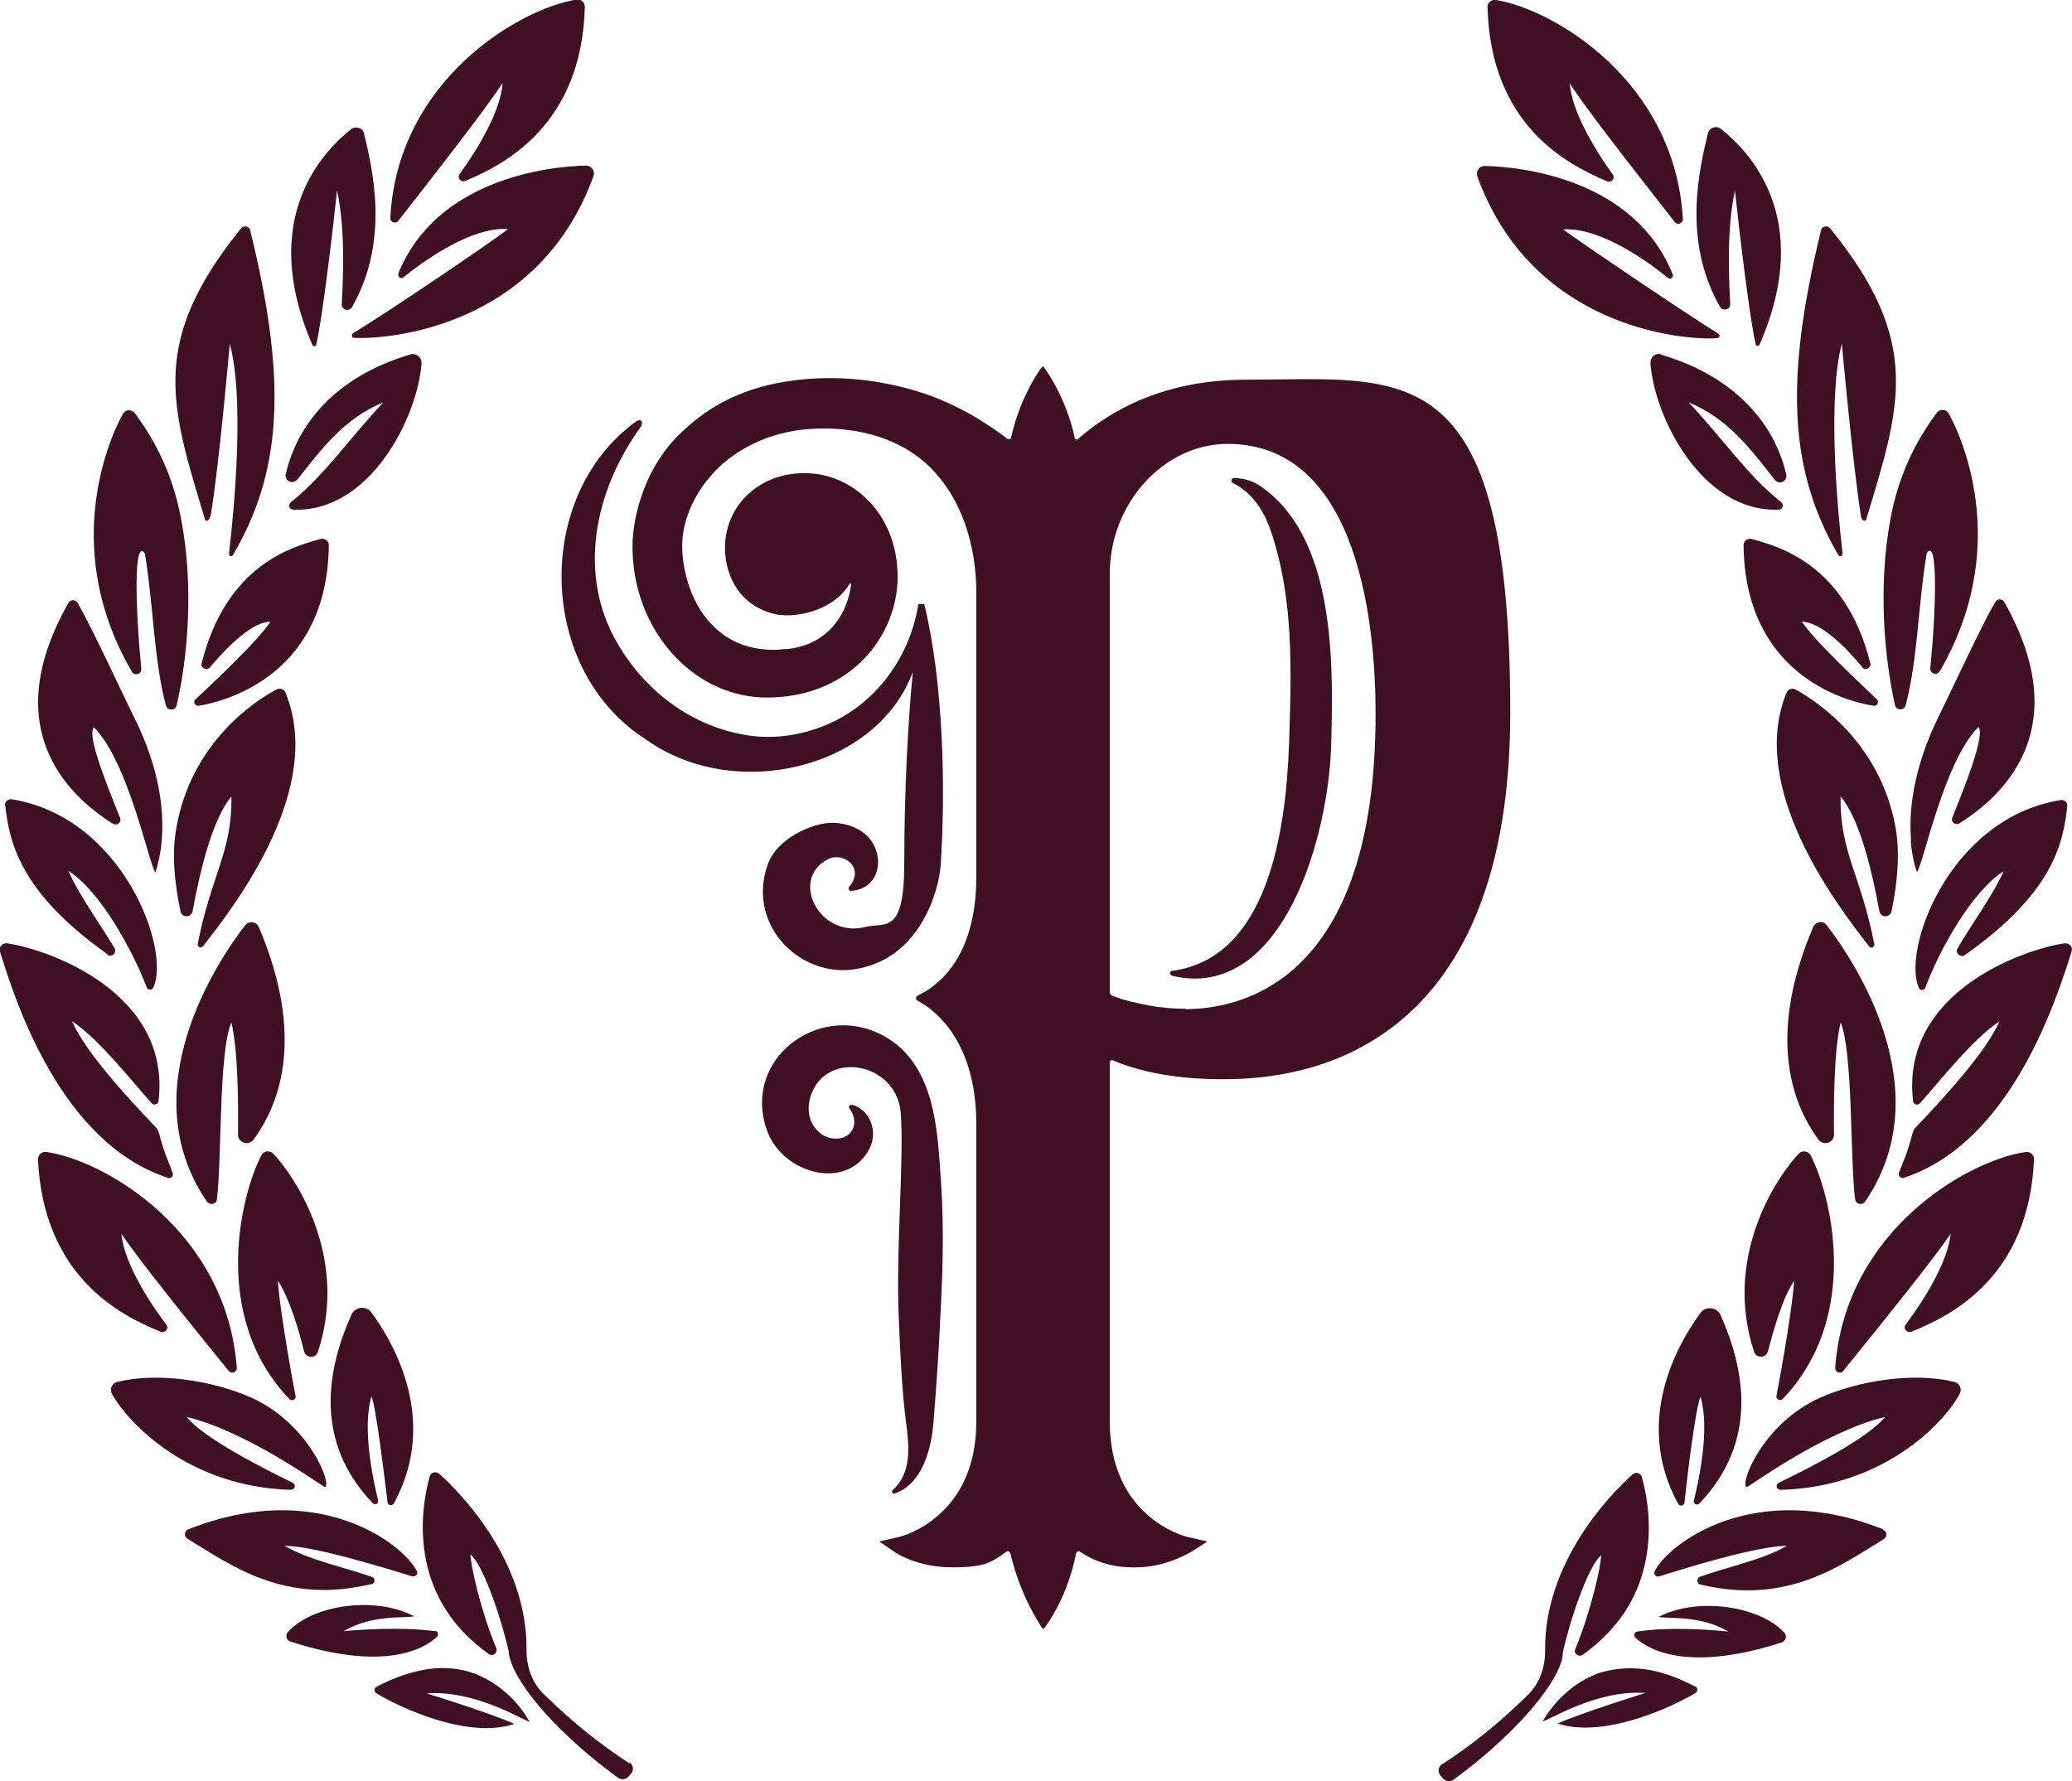
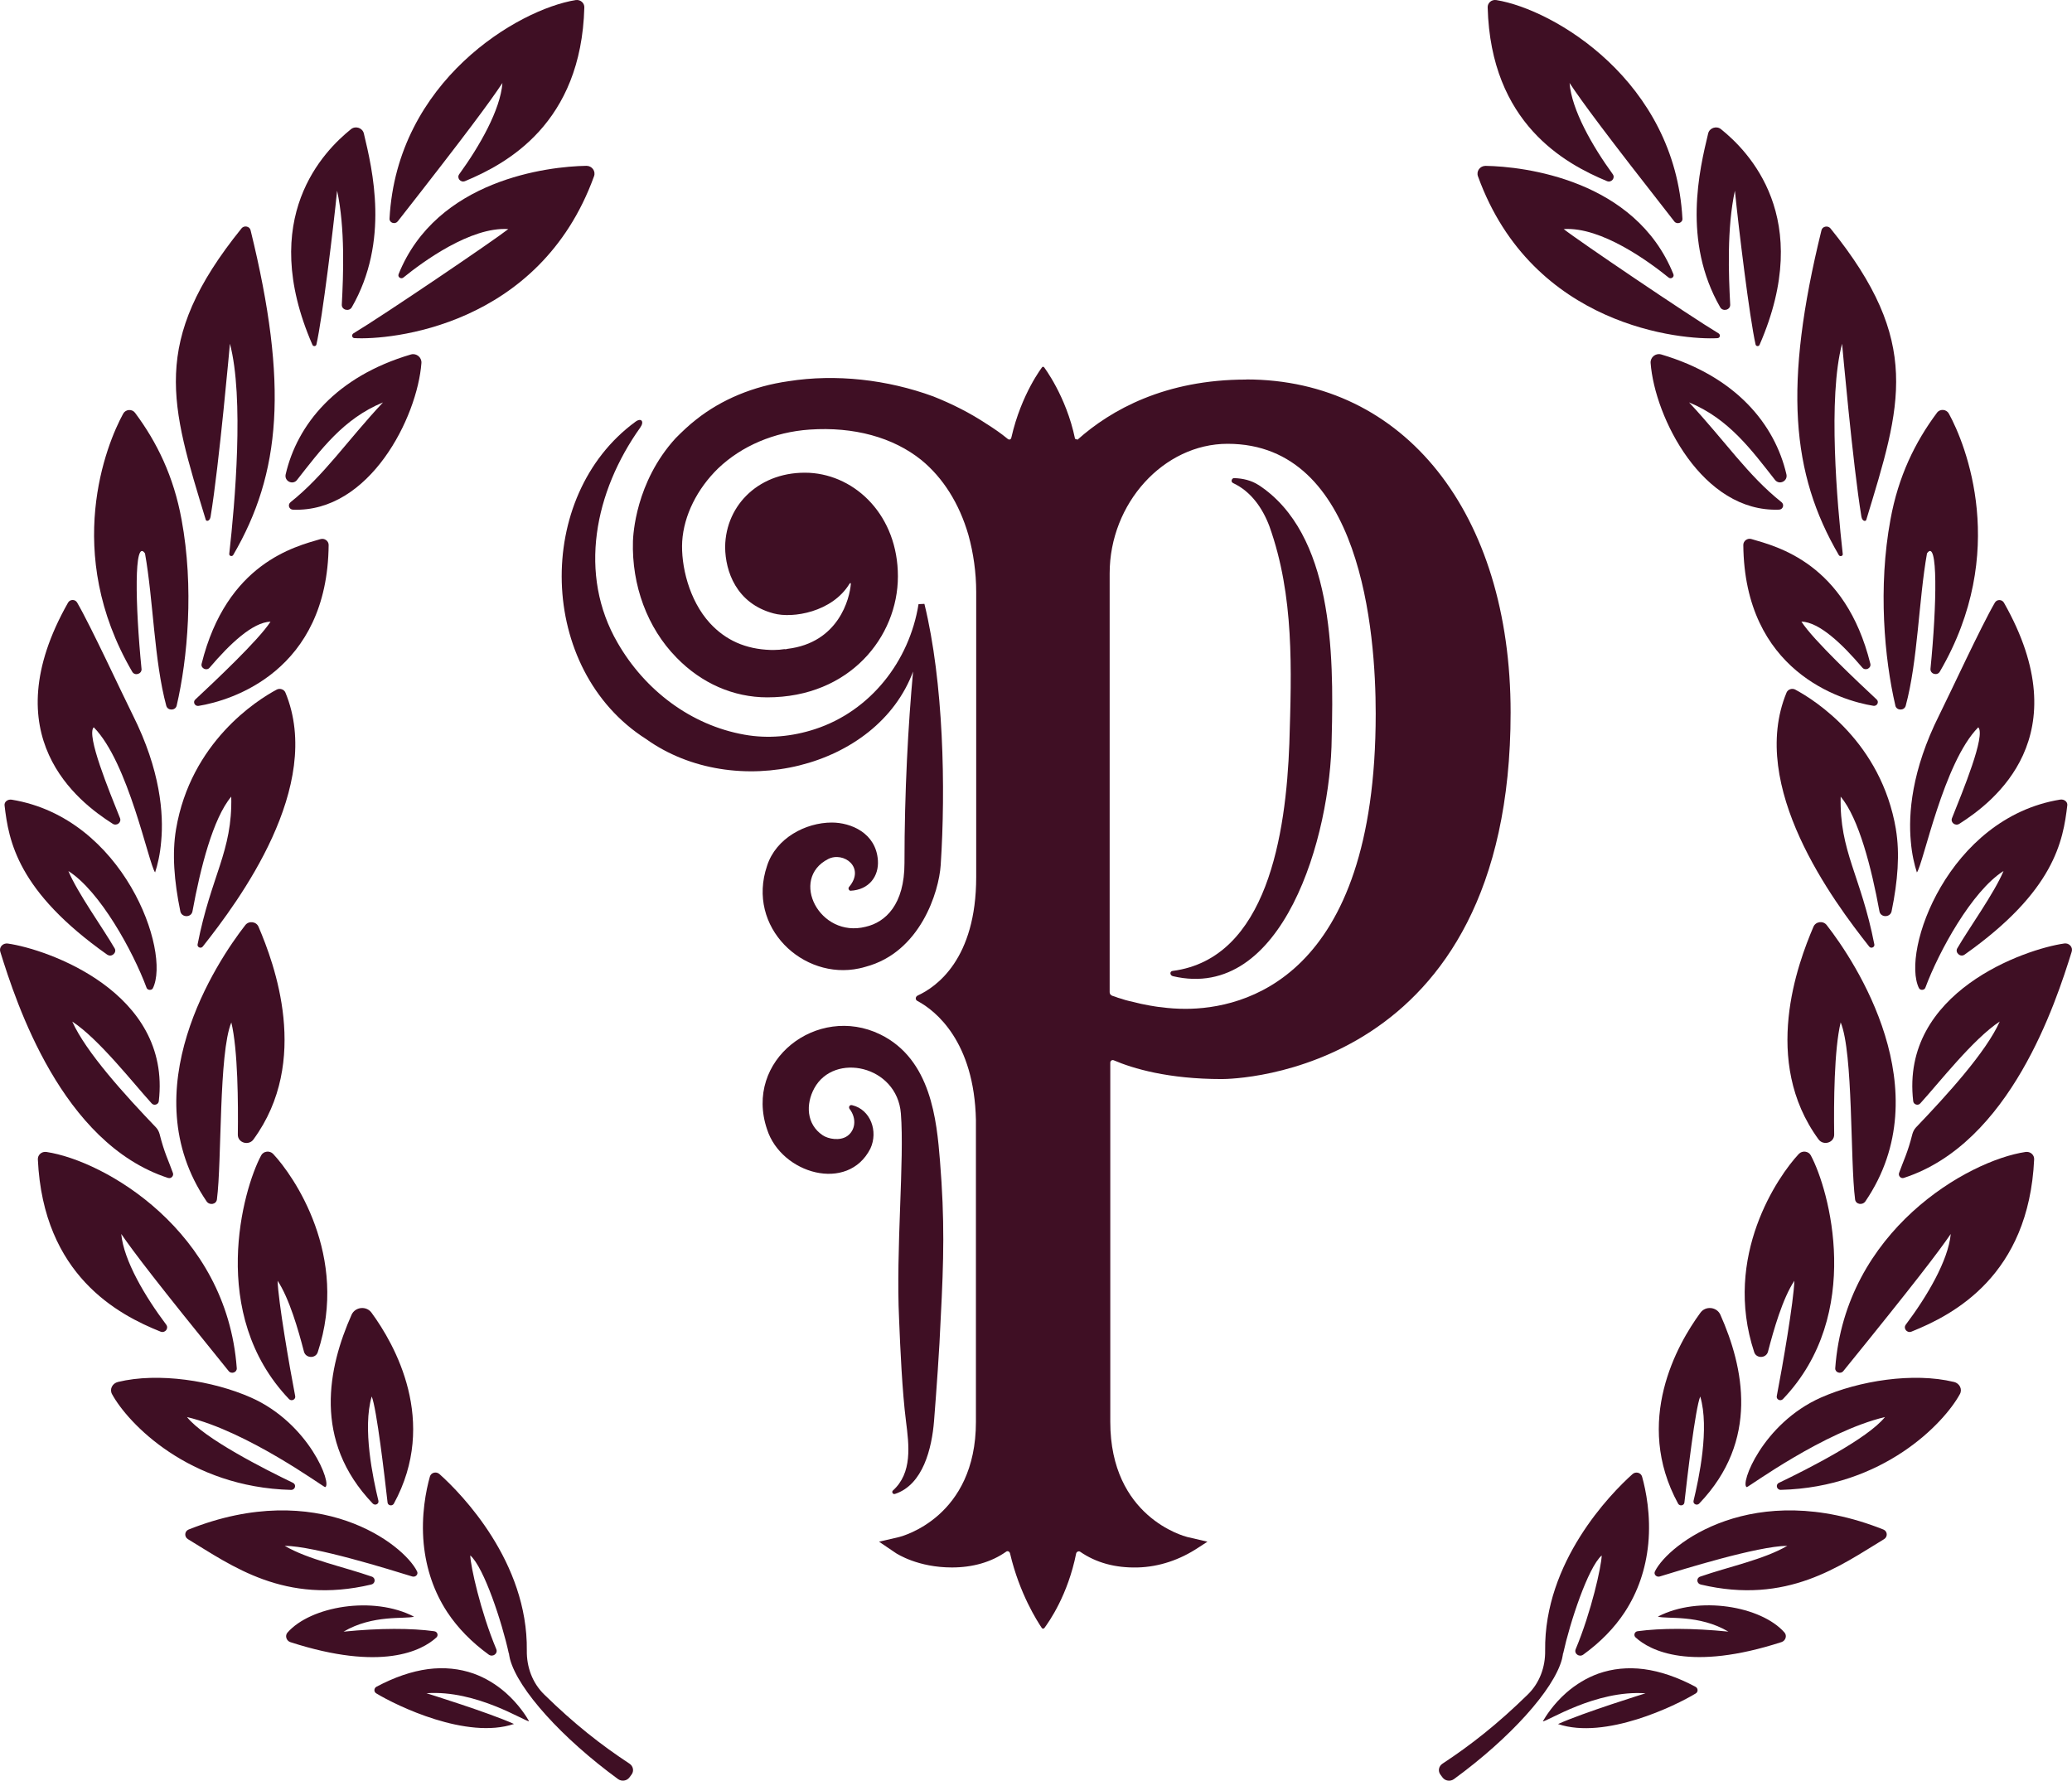
- <svg xmlns="http://www.w3.org/2000/svg" id="Layer_1" version="1.1" viewBox="0 0 529.3 454.9">
+ <svg xmlns="http://www.w3.org/2000/svg" id="Layer_1" data-name="Layer 1" viewBox="0 0 529.27 454.88">
  <defs>
    <style>
-       .st0 {
+       .cls-1 {
        fill: #3f0f24;
      }
    </style>
  </defs>
-   <path class="st0" d="M233.2,171.5c-1.3,13.6-2.2,30.6-2.2,49s-4.8,15.1-9.9,16.3c-11.8,3-19.5-12.2-9.6-17.3,3.9-2,9.6,2.1,5.4,7.1-.3.3-.1.8.3,1,4.8-.2,7.3-3.8,7.1-7.8-.5-7-6.9-9.6-11.8-9.6s-14.3,4-16.5,11c-5.3,15.7,9.2,29.3,23.5,26.2.5-.1,1.1-.2,1.6-.4,14-3.7,18.7-19.1,19.2-26,1.3-19.5.7-46.7-4.2-66.7h-1.5c-2.3,14.7-12.3,27.4-26.5,32-5.8,1.9-12,2.5-18,1.4-13.8-2.4-25.5-11.4-32.4-23.4-10.2-17.5-5.9-38.7,5.8-55,1.1-1.5.3-2.6-1.2-1.5-26,19-25.1,63.4,2.7,81.1,22.6,16.2,59.1,7.6,68.2-17.3Z" />
-   <path class="st0" d="M321.5,123.9c-1.8-1.2-4-1.7-6.2-1.8-.6-.1-1.1.9-.4,1.3,4.5,2.1,7.5,6.4,9.3,11,6.4,17.8,5.7,36.5,5.1,55.5-.8,23.1-5.7,54.9-29.8,58.1-.8,0-.8,1.1,0,1.3,28.1,6.6,40.4-35.8,40.6-61,.6-21.6.3-52.1-18.7-64.5Z" />
-   <path class="st0" d="M318.3,97c-20.7,0-34.5,7.7-43.1,15.3-.3,0-.4-.1-.6-.2-2.3-11-8-18.4-8-18.4h-.4s-5.4,6.9-7.9,18c-.1.7-.7.6-1.1.3-1.6-1.3-3.4-2.5-5.3-3.7-4.2-2.8-8.8-5.1-13.6-7-11.7-4.3-24.9-5.8-37-3.9-9,1.3-17.1,4.7-23.5,9.8-1.9,1.5-3.6,3.1-5.3,4.8-10.3,11.2-10.8,24.8-10.9,26.2-.4,11.3,3.7,22.2,11.1,29.8,6.4,6.6,14.6,10.2,23.2,10.2,21.1,0,33.4-15.5,33.4-30.9s-10.7-25.8-22.6-26.4c-12.5-.6-21.4,8.1-21.5,18.9v.2c0,5.9,2.8,14.3,12.4,16.8,4.9,1.3,15-.4,19.4-7.6.1-.2.4-.3.4,0-.3,3.7-3.1,15.1-16.2,16.6-.2,0-.5.1-.8,0-.8.1-1.7.2-2.5.2h-1c-6.4-.2-11.5-2.5-15.5-6.9-5.4-5.9-7.4-14.8-7.1-20.9.4-6.6,3.8-13.4,9.2-18.7,6-5.7,14.3-9.3,23.3-9.9,11.3-.8,21.4,2,28.6,7.8,5.5,4.5,9.7,11.1,12,19.2,1.3,4.6,2,9.5,2,14.6v72.8c0,21-10.2,28.1-14.9,30.3-.6.3-.7,1.1,0,1.4,4.7,2.5,14.5,10.4,14.9,30.4v77.1c0,24.3-18.8,29.2-19.6,29.4l-5.2,1.2,4.4,3c.3.1,5.5,3.6,14.2,3.6s10-1.3,13.9-4c.4-.3.8,0,1,.4,2.4,10.3,7,17.4,8.1,19.1.2.2.4.2.6,0,1.2-1.6,6-8.4,8.1-19.1.1-.4.6-.6,1-.4,4.1,2.8,9,4.2,14.7,4,5.5-.1,10.8-2,15.4-5l2.4-1.6-5.2-1.2c-.8-.2-19.7-5.1-19.7-29.4v-91.7c0-.5.4-.8.8-.6,5,2.1,13.9,4.8,27.7,4.8s73.8-1.1,73.8-93.6-27.2-85.1-67.5-85.1ZM302.8,257.7c-2.1,0-4.2-.1-6.2-.4-1,0-2-.3-2.9-.4-1.6-.3-3-.6-4.2-.9-.8-.1-1.4-.4-2.1-.5-.6-.2-1.3-.4-1.8-.6-.5-.2-1-.4-1.4-.5-.4-.1-.7-.5-.7-.9v-107c0-17.9,13.8-33.1,30.1-33.1,34.2,0,37.8,48.2,37.8,69,0,68-34,75.4-48.6,75.4Z" />
-   <path class="st0" d="M217.7,282.3c-.8-.2-1,.5-.7.9,2,2.6,1.4,5.6-.6,6.9-1.9,1.3-4.8.8-6.3-.2-4.2-2.8-4.3-8-2.1-12,5.1-9.3,21.1-5.8,22.1,6.4.9,11.9-1.3,34.8-.5,52.5.3,7.6.8,18.5,1.8,26.1.8,6.2,1.7,13.3-3.4,17.8-.3.3,0,1.1.6.8,7.1-2.4,9.4-11.6,9.9-18.6.6-7.6,1.4-18.6,1.7-26.2.8-15.1,1-25.2-.2-40.3-.8-10.3-2.2-26-15.3-32.3-16-7.8-34.9,6.6-28.9,24.3,3.6,11.3,20.6,16.3,26.4,4.9,2.1-4.4,0-9.9-4.6-11.1Z" />
-   <path class="st0" d="M490.2,252.5c.3.6,1.4.5,1.6-.1,3.4-9.3,11.9-24.7,20-29.8-2.3,5.5-9,14.8-11.8,19.8-.6,1,.8,2.4,1.9,1.6,23-16.2,25.2-29,26.2-38.2,0-.9-.8-1.6-1.8-1.4-28.6,4.7-40.7,38.8-36,48.2Z" />
-   <path class="st0" d="M488.1,214.8c.3,3.4.9,6.1,1.6,8,1.7-2.2,6.8-28.1,15.7-37.1,1.9,2-3.9,16.3-6.7,23.2-.4,1.1.8,2.1,1.9,1.4,8.8-5.6,30.7-22.4,11.4-56.5-.5-.9-1.8-.9-2.3,0-3.6,6.1-11.5,23.3-14.2,28.7-7.1,14.2-7.9,25.4-7.3,32.2Z" />
-   <path class="st0" d="M484.1,180.2c.3,1.3,2.3,1.4,2.7,0,3.1-11.5,3.3-27,5.4-38.9,2.8-4.1,2.5,13.1.9,29.5,0,1.3,1.7,1.9,2.4.7,17.8-30.5,6.6-58.1,2.3-65.9-.6-1.1-2.2-1.2-3-.2-5.6,7.5-9.9,16.3-11.9,27.3-3.2,17.3-1.5,35.6,1.2,47.5Z" />
-   <path class="st0" d="M473.9,306.4c.2,1.3,1.9,1.6,2.6.5,19.3-28.3-2.7-61.3-9.9-70.6-.9-1.2-2.8-.9-3.4.5-4,9.4-13.3,34.3,1.3,54.3,1.2,1.7,4,.9,4-1.2-.1-8,0-21.7,1.7-28.7,3.2,7.8,2.4,35.4,3.7,45.2Z" />
-   <path class="st0" d="M455.4,357.4c20.7-21.7,11.8-53.5,7.1-62.3-.6-1.1-2.2-1.3-3-.4-5.3,5.6-19.5,26.1-11.4,50.7.6,1.6,3,1.6,3.5-.1,1.5-5.6,3.7-13.6,6.7-18.1-.2,5.1-3,21.8-4.5,29.4-.2.9,1,1.4,1.6.8Z" />
-   <path class="st0" d="M434.1,384.1c15.4-16.1,11.4-34.8,5.4-48.2-.9-2-3.8-2.3-5.1-.5-5.9,8-17.2,27.8-5.7,48.8.4.7,1.5.5,1.6-.3.7-6.6,2.8-24.1,4.1-27.1,2.4,8.1-.3,20.9-1.7,26.6-.2.8.8,1.3,1.4.7Z" />
-   <path class="st0" d="M424.3,90.5c-1.4-.4-2.7.7-2.7,2.2,1,13.9,13.2,38.3,32.8,37.5,1,0,1.4-1.3.6-1.9-8.6-6.9-14.4-15.6-23.6-25.5,10.2,4.2,15.9,12.1,22,19.8,1.1,1.4,3.3.3,2.9-1.4-2.9-12.7-12.9-25-32-30.6Z" />
-   <path class="st0" d="M475.7,170.5c.8.9,2.3.2,2.1-1-6.4-25.7-23.9-30-30.3-31.8-1-.3-2.1.5-2.1,1.5.3,32.3,24.8,39.8,33.2,41.1.9.2,1.5-1,.9-1.6-4.6-4.4-16.2-15.2-19.2-19.9,4.6.2,10.4,5.6,15.5,11.7Z" />
-   <path class="st0" d="M484.3,211.8c-3.8-22.2-20.6-32.9-25.7-35.7-.8-.4-1.8,0-2.2.8-9.9,24,12,53.3,21.1,64.9.5.6,1.4.1,1.3-.6-3.4-17.6-8.9-23.7-8.6-37.7,4.7,5.5,7.9,18.3,9.9,29.3.3,1.7,2.8,1.7,3.1,0,1.6-7.7,2.1-14.7,1.1-21Z" />
-   <path class="st0" d="M470.7,141.5c-1.5-12.9-3.8-40-.2-53.7,0,0,2.8,31,4.9,44.1.2,1.3,1.1,1.3,1.3.9,8.9-29.4,14.4-45.4-9.2-74.5-.7-.8-2.1-.5-2.3.5-9.7,39.6-7.7,62.1,4.4,83,.3.5,1.1.3,1-.3Z" />
-   <path class="st0" d="M442,77.8c-.4-7.6-.9-19.5,1.2-29.1,1,9.4,3.7,32.4,5.3,39.3.1.5.8.5,1,0,14.2-32.5-3-49.6-9.9-55.1-1.2-.9-2.9-.3-3.3,1.1-2.2,9.3-6.6,27.5,3.1,44.4.7,1.2,2.6.7,2.6-.7Z" />
-   <path class="st0" d="M410.5,46.3c1.2.5,2.2-.8,1.5-1.7-5.2-7.2-10.5-16.5-11-23.3,3.2,4.9,9,12.7,26.8,35.4.7.9,2.1.4,2.1-.7C427.9,20.7,396.9,2.4,382.2,0c-1.2-.2-2.3.7-2.2,1.9.8,29.7,19.8,39.9,30.5,44.4Z" />
-   <path class="st0" d="M438.7,86.4c.6,0,.8-.9.2-1.2-7.4-4.5-35.9-23.8-39.6-26.6,9.6-.6,21.9,8.4,26.8,12.4.6.5,1.5-.1,1.2-.9-9.7-24.2-38.2-27.5-48-27.7-1.4,0-2.4,1.4-1.9,2.7,14,38.5,52.2,41.9,61.2,41.3Z" />
-   <path class="st0" d="M399.2,422.7c0-.1,0-.2,0-.3h0c0,0,0,0,0-.1,1.7-7.8,6.3-21.9,9.8-25,0,2.8-2.6,14.4-6.6,24-.5,1.1.9,2.2,2,1.4,4.3-3.1,7.9-6.8,10.6-10.8,3.4-5.2,5.4-11,6-17.4.7-7.3-.6-13.7-1.6-17.2-.3-1-1.6-1.4-2.4-.6-5.7,5.1-22.6,22.5-22.3,45.1,0,4.2-1.4,8.3-4.5,11.3-7.7,7.5-14.5,12.9-21.8,17.6-1,.6-1.2,1.9-.5,2.8l.6.7c.7.9,2,1.1,2.9.4,14.3-10.5,25.5-22.9,27.6-30.6,0-.4.2-.8.2-1.1Z" />
-   <path class="st0" d="M433.1,430.9c-4.6-2.4-9-4-13.2-4.5-4.1-.5-8-.1-11.7,1.1-2.9,1.1-5.6,2.7-8.1,4.9-3.4,3-5.3,6.1-6,7.3,1,.2,13.4-8.1,26.2-7.2,0,0-15.8,4.9-22.4,7.8,12.1,4,30-4.6,35.2-7.8.7-.4.6-1.4,0-1.7Z" />
-   <path class="st0" d="M423.5,413c2.2.7,10.5-.6,18,3.8-9.2-.9-17.3-.9-23.2,0-.8.1-1.1,1-.5,1.6,3.7,3.4,14,8.7,37.3,1.2,1-.3,1.5-1.6.8-2.4-5.9-6.7-21.9-9.5-32.3-4.1Z" />
-   <path class="st0" d="M481.1,390.7c-33.2-13.2-55,3.8-58.4,10.7-.4.8.4,1.6,1.2,1.3,5.7-1.8,24.9-7.8,32.6-7.8-6,3.5-14.9,5.3-22.2,7.9-1,.3-.9,1.8.1,2,22.1,5.3,35.7-4.8,46.8-11.6,1-.6.9-2-.2-2.4Z" />
-   <path class="st0" d="M499.1,353c-10.3-2.5-24.2-.3-34,4-14.9,6.6-20.8,22.3-18.9,22.9.5,0,19.7-14.2,35.3-17.9-4.3,5.5-19.9,13.3-27.1,16.8-1,.5-.6,1.8.5,1.8,26.2-.7,41.7-17,45.7-24.5.7-1.3,0-2.8-1.5-3.1Z" />
-   <path class="st0" d="M517.4,294.3c-14.8,2.2-46.1,20.1-48.6,55.2,0,1.1,1.4,1.6,2.1.7,18.2-22.5,24.1-30.2,27.4-35-.7,6.8-6.1,16-11.5,23.2-.7,1,.3,2.2,1.5,1.8,10.7-4.3,30-14.3,31.3-44,0-1.2-1-2.1-2.2-1.9Z" />
-   <path class="st0" d="M527.3,241c-9.9,1.4-41.9,12.3-38.6,40.3.1.9,1.2,1.2,1.8.5,4.7-5.2,13.5-16.5,20.3-20.9-3.5,7.8-13.6,18.9-21.4,27.1-.5.5-.7,1.1-.9,1.7-1.2,4.8-2.3,6.9-3.4,9.9-.3.7.5,1.5,1.2,1.3,27.2-8.9,38.8-44.8,42.9-57.8.4-1.2-.6-2.3-1.9-2.1Z" />
-   <path class="st0" d="M27.4,243.9c1.1.8,2.5-.5,1.9-1.6-2.9-5-9.5-14.2-11.8-19.8,8.1,5.1,16.5,20.5,20,29.8.2.6,1.3.7,1.6.1,4.7-9.4-7.5-43.5-36-48.2-1-.2-1.9.6-1.8,1.4,1.1,9.1,3.3,22,26.2,38.2Z" />
-   <path class="st0" d="M28.8,210.4c1,.7,2.3-.3,1.9-1.4-2.8-7-8.7-21.2-6.7-23.2,8.9,9,14,34.9,15.7,37.1.6-1.9,1.3-4.6,1.6-8,.6-6.9-.1-18-7.3-32.2-2.7-5.4-10.6-22.6-14.2-28.7-.5-.9-1.8-.9-2.3,0-19.4,34.1,2.6,50.9,11.4,56.5Z" />
-   <path class="st0" d="M36.1,170.9c-1.6-16.4-1.9-33.6.9-29.5,2.1,12,2.3,27.5,5.4,38.9.4,1.3,2.3,1.3,2.7,0,2.8-12,4.5-30.2,1.2-47.5-2-11-6.3-19.8-11.9-27.3-.8-1-2.4-.9-3,.2-4.3,7.8-15.5,35.5,2.3,65.9.7,1.2,2.5.6,2.4-.7Z" />
-   <path class="st0" d="M64.8,291.1c14.6-20,5.3-44.9,1.3-54.3-.6-1.4-2.5-1.6-3.4-.5-7.2,9.2-29.2,42.2-9.9,70.6.8,1.1,2.5.8,2.6-.5,1.3-9.8.4-37.4,3.7-45.2,1.7,6.9,1.8,20.7,1.7,28.7,0,2.1,2.8,2.9,4,1.2Z" />
-   <path class="st0" d="M81.2,345.4c8.1-24.5-6.1-45.1-11.4-50.7-.9-.9-2.5-.7-3,.4-4.7,8.7-13.6,40.6,7.1,62.3.6.7,1.8.1,1.6-.8-1.5-7.6-4.3-24.3-4.5-29.4,3,4.6,5.3,12.5,6.7,18.1.5,1.7,2.9,1.8,3.5.1Z" />
-   <path class="st0" d="M99,383.8c.1.8,1.2,1,1.6.3,11.5-21,.2-40.7-5.7-48.8-1.3-1.8-4.2-1.5-5.1.5-6,13.4-10,32.1,5.4,48.2.6.6,1.6.1,1.4-.7-1.4-5.7-4.1-18.5-1.7-26.6,1.2,3,3.3,20.5,4.1,27.1Z" />
-   <path class="st0" d="M75.9,122.6c6.1-7.7,11.8-15.6,22-19.8-9.2,9.9-15,18.6-23.6,25.5-.8.7-.4,1.9.6,1.9,19.6.8,31.8-23.6,32.8-37.5,0-1.4-1.3-2.5-2.7-2.2-19.2,5.6-29.1,17.9-32,30.6-.4,1.7,1.8,2.8,2.9,1.4Z" />
-   <path class="st0" d="M81.8,137.7c-6.5,1.9-23.9,6.1-30.3,31.8-.3,1.1,1.3,1.9,2.1,1,5.2-6.1,11-11.6,15.5-11.7-3,4.7-14.6,15.6-19.2,19.9-.7.6,0,1.8.9,1.6,8.4-1.4,32.9-8.9,33.2-41.1,0-1-1.1-1.8-2.1-1.5Z" />
-   <path class="st0" d="M51.8,241.8c9.2-11.6,31.1-40.9,21.1-64.9-.3-.8-1.4-1.2-2.2-.8-5.2,2.7-22,13.5-25.7,35.7-1.1,6.2-.5,13.3,1.1,21,.3,1.7,2.8,1.7,3.1,0,2-11,5.2-23.7,9.9-29.3.3,14-5.2,20.1-8.6,37.7-.1.7.8,1.1,1.3.6Z" />
-   <path class="st0" d="M53.8,131.9c2.2-13.1,4.9-44.1,4.9-44.1,3.7,13.7,1.3,40.8-.2,53.7,0,.6.7.8,1,.3,12.2-20.8,14.2-43.4,4.4-83-.2-1-1.6-1.3-2.3-.5-23.5,29.1-18.1,45.1-9.2,74.5.1.4,1,.5,1.3-.9Z" />
-   <path class="st0" d="M80.8,88c1.6-6.9,4.3-29.9,5.3-39.3,2.1,9.6,1.6,21.5,1.2,29.1,0,1.4,1.8,1.9,2.6.7,9.7-16.9,5.3-35.1,3.1-44.4-.3-1.4-2.1-2-3.3-1.1-6.9,5.5-24,22.6-9.9,55.1.2.5.9.4,1,0Z" />
-   <path class="st0" d="M101.6,56.6c17.8-22.7,23.5-30.5,26.8-35.4-.5,6.9-5.8,16.1-11,23.3-.7,1,.4,2.2,1.5,1.7,10.6-4.4,29.7-14.7,30.5-44.4,0-1.2-1-2.1-2.2-1.9-14.7,2.4-45.7,20.7-47.5,55.8,0,1.1,1.4,1.6,2.1.7Z" />
-   <path class="st0" d="M101.8,70c-.3.7.6,1.3,1.2.9,4.9-4,17.2-13,26.8-12.4-3.6,2.9-32.1,22.2-39.6,26.6-.5.3-.4,1.2.2,1.2,9,.5,47.3-2.8,61.2-41.3.5-1.3-.5-2.7-1.9-2.7-9.8.2-38.3,3.5-48,27.7Z" />
-   <path class="st0" d="M160.8,450.5c-7.3-4.8-14.1-10.1-21.8-17.6-3.1-3-4.5-7.1-4.5-11.3.3-22.6-16.6-40-22.3-45.1-.8-.7-2.1-.4-2.4.6-1,3.5-2.3,9.9-1.6,17.2.6,6.4,2.6,12.3,6,17.4,2.7,4.1,6.2,7.7,10.6,10.8,1,.8,2.4-.2,2-1.4-4-9.6-6.6-21.2-6.6-24,3.5,3.1,8.1,17.2,9.8,25,0,0,0,0,0,0h0c0,.1,0,.2,0,.3,0,.4.1.7.2,1.1,2.1,7.8,13.3,20.2,27.6,30.6.9.7,2.2.5,2.9-.4l.6-.7c.7-.9.4-2.2-.5-2.8Z" />
-   <path class="st0" d="M135.2,439.7c-.7-1.2-2.6-4.4-6-7.3-2.5-2.2-5.2-3.8-8.1-4.9-3.6-1.3-7.6-1.7-11.7-1.1-4.2.6-8.6,2.1-13.2,4.5-.7.3-.7,1.3,0,1.7,5.2,3.2,23.1,11.9,35.2,7.8-6.5-2.9-22.4-7.8-22.4-7.8,12.8-.9,25.3,7.3,26.2,7.2Z" />
-   <path class="st0" d="M111,416.7c-5.9-.8-14-.8-23.2,0,7.5-4.4,15.8-3.2,18-3.8-10.4-5.4-26.4-2.7-32.3,4.1-.7.8-.3,2.1.8,2.4,23.3,7.5,33.6,2.2,37.3-1.2.6-.5.3-1.5-.5-1.6Z" />
-   <path class="st0" d="M94.8,404.8c1.1-.3,1.2-1.7.1-2-7.3-2.5-16.3-4.4-22.2-7.9,7.7,0,26.9,6.1,32.6,7.8.8.2,1.6-.6,1.2-1.3-3.4-6.9-25.2-23.9-58.4-10.7-1.1.4-1.1,1.9-.2,2.4,11.2,6.8,24.7,16.9,46.8,11.6Z" />
-   <path class="st0" d="M74.8,378.8c-7.2-3.5-22.7-11.3-27.1-16.8,15.6,3.7,34.7,17.8,35.3,17.9,1.9-.6-4-16.2-18.9-22.9-9.8-4.3-23.7-6.5-34-4-1.5.3-2.2,1.9-1.5,3.1,4.1,7.4,19.6,23.8,45.7,24.5,1,0,1.4-1.3.5-1.8Z" />
-   <path class="st0" d="M42.5,338.4c-5.4-7.1-10.8-16.3-11.5-23.2,3.3,4.8,9.2,12.6,27.4,35,.7.9,2.1.4,2.1-.7-2.6-35.1-33.9-53.1-48.6-55.2-1.2-.2-2.2.7-2.2,1.9,1.4,29.6,20.6,39.7,31.3,44,1.2.5,2.2-.8,1.5-1.8Z" />
-   <path class="st0" d="M42.9,300.9c.8.3,1.5-.5,1.2-1.3-1.1-3-2.2-5.1-3.4-9.9-.2-.6-.4-1.2-.9-1.7-7.8-8.2-17.9-19.2-21.4-27.1,6.8,4.4,15.6,15.7,20.3,20.9.6.7,1.7.3,1.8-.5,3.3-28-28.7-38.9-38.6-40.3-1.3-.2-2.3.9-1.9,2.1,4,13,15.6,48.9,42.9,57.8Z" />
+   <path class="cls-1" d="M233.24,171.47c-1.25,13.6-2.2,30.56-2.2,49,0,10.61-4.84,15.12-9.93,16.28-11.77,2.97-19.5-12.21-9.58-17.3,3.93-2.02,9.59,2.13,5.35,7.13-.27.31-.11.83.32.97,4.84-.23,7.33-3.75,7.05-7.78-.49-7.02-6.94-9.65-11.77-9.65-6.7,0-14.28,3.98-16.54,11.05-5.34,15.71,9.22,29.3,23.54,26.21.55-.12,1.09-.24,1.64-.42,13.95-3.7,18.72-19.11,19.17-25.97,1.29-19.55.74-46.72-4.16-66.73l-1.5.07c-2.34,14.59-12.29,27.31-26.45,31.93-5.81,1.9-12.01,2.49-17.99,1.42-13.77-2.43-25.48-11.41-32.4-23.42-10.21-17.53-5.91-38.66,5.76-55.05,1.09-1.53.26-2.57-1.21-1.49-26.01,19-25.12,63.37,2.67,81.05,22.63,16.2,59.05,7.61,68.25-17.29Z" />
+   <path class="cls-1" d="M321.5,123.91c-1.84-1.2-4.03-1.7-6.15-1.77-.64-.14-1.13.92-.35,1.27,4.53,2.12,7.5,6.36,9.26,11.03,6.36,17.82,5.66,36.49,5.09,55.52-.85,23.06-5.66,54.88-29.77,58.06-.85.07-.78,1.13,0,1.34,28.15,6.65,40.38-35.78,40.59-60.96.56-21.64.28-52.05-18.67-64.5Z" />
+   <path class="cls-1" d="M318.32,96.96c-20.65,0-34.51,7.71-43.07,15.35-.28-.07-.35-.14-.64-.21-2.26-10.96-7.99-18.39-7.99-18.39h-.35s-5.38,6.86-7.92,18.03c-.14.71-.71.64-1.06.28-1.63-1.34-3.39-2.55-5.3-3.75-4.17-2.76-8.77-5.09-13.58-7-11.74-4.31-24.89-5.8-36.99-3.89-8.98,1.27-17.11,4.67-23.55,9.76-1.91,1.48-3.61,3.11-5.3,4.81-10.26,11.25-10.82,24.75-10.89,26.24-.35,11.32,3.68,22.21,11.1,29.77,6.37,6.58,14.57,10.18,23.2,10.18,21.08,0,33.38-15.49,33.38-30.91s-10.68-25.81-22.63-26.45c-12.52-.57-21.36,8.06-21.5,18.88v.21c.07,5.94,2.76,14.28,12.38,16.83,4.88,1.34,14.99-.35,19.38-7.57.14-.21.35-.28.35,0-.28,3.75-3.11,15.06-16.2,16.62-.21.07-.49.14-.78.07-.85.14-1.7.21-2.55.21h-.99c-6.37-.21-11.46-2.47-15.49-6.86-5.37-5.87-7.42-14.78-7.07-20.86.42-6.65,3.82-13.44,9.19-18.67,6.01-5.73,14.29-9.27,23.34-9.9,11.32-.78,21.36,1.98,28.57,7.78,5.52,4.53,9.69,11.1,12.02,19.17,1.27,4.6,1.98,9.55,1.98,14.57v72.77c0,21-10.18,28.08-14.92,30.27-.64.28-.71,1.13-.07,1.41,4.67,2.48,14.5,10.4,14.92,30.41v77.09c0,24.33-18.81,29.21-19.59,29.42l-5.16,1.2,4.39,2.97c.28.14,5.52,3.61,14.22,3.61,5.3,0,10.04-1.34,13.86-4.03.35-.28.85-.07.99.42,2.41,10.32,7,17.4,8.13,19.09.21.21.42.21.64,0,1.2-1.63,6.01-8.42,8.13-19.09.14-.42.64-.64.99-.42,4.1,2.83,8.98,4.17,14.71,4.03,5.52-.14,10.82-1.98,15.42-5.02l2.41-1.56-5.16-1.2c-.78-.21-19.66-5.09-19.66-29.42v-91.73c0-.5.42-.78.85-.64,4.95,2.12,13.93,4.81,27.65,4.81,2.97,0,73.76-1.13,73.76-93.64,0-50.92-27.16-85.08-67.54-85.08ZM302.83,257.71c-2.12,0-4.24-.14-6.22-.42-.99-.07-1.98-.28-2.9-.42-1.56-.28-2.97-.57-4.24-.92-.78-.14-1.41-.35-2.05-.5-.64-.21-1.27-.42-1.84-.57-.5-.21-.99-.35-1.42-.49-.42-.14-.71-.49-.71-.92v-107c0-17.89,13.79-33.1,30.13-33.1,34.16,0,37.83,48.16,37.83,68.95,0,68.03-34.02,75.39-48.58,75.39Z" />
+   <path class="cls-1" d="M217.73,282.34c-.76-.25-1.02.54-.72.92,1.96,2.59,1.39,5.56-.58,6.94-1.86,1.3-4.82.79-6.29-.2-4.18-2.8-4.34-7.97-2.14-12,5.07-9.28,21.14-5.82,22.12,6.43.94,11.86-1.31,34.82-.46,52.48.3,7.58.8,18.52,1.76,26.1.78,6.16,1.7,13.25-3.37,17.78-.31.33-.03,1.05.62.82,7.12-2.37,9.36-11.64,9.92-18.6.6-7.61,1.4-18.57,1.7-26.16.79-15.11,1.04-25.2-.18-40.28-.84-10.34-2.24-25.99-15.29-32.34-16.04-7.8-34.88,6.61-28.88,24.27,3.64,11.35,20.63,16.26,26.39,4.91,2.06-4.44.02-9.94-4.59-11.07Z" />
+   <path class="cls-1" d="M490.21,252.46c.34.59,1.38.5,1.6-.14,3.44-9.28,11.9-24.69,19.97-29.82-2.29,5.55-8.96,14.8-11.83,19.78-.59,1.05.79,2.36,1.88,1.58,22.96-16.22,25.18-29.04,26.24-38.18.08-.86-.79-1.58-1.83-1.42-28.58,4.67-40.71,38.76-36.05,48.19Z" />
+   <path class="cls-1" d="M488.09,214.85c.27,3.37.93,6.07,1.56,8.02,1.66-2.21,6.79-28.12,15.68-37.08,1.95,2.03-3.94,16.25-6.72,23.22-.42,1.1.85,2.09,1.89,1.43,8.81-5.6,30.74-22.36,11.39-56.47-.5-.89-1.81-.91-2.32-.03-3.55,6.1-11.48,23.27-14.2,28.7-7.13,14.2-7.91,25.35-7.28,32.22Z" />
+   <path class="cls-1" d="M484.14,180.24c.31,1.32,2.28,1.37,2.65.06,3.11-11.49,3.31-26.98,5.44-38.94,2.84-4.12,2.52,13.13.89,29.49-.1,1.33,1.74,1.88,2.4.7,17.77-30.46,6.6-58.07,2.28-65.92-.62-1.11-2.24-1.24-3-.22-5.63,7.54-9.89,16.27-11.9,27.3-3.21,17.33-1.55,35.55,1.25,47.52Z" />
+   <path class="cls-1" d="M473.86,306.38c.15,1.28,1.87,1.6,2.64.5,19.28-28.35-2.67-61.33-9.9-70.58-.9-1.15-2.81-.92-3.38.46-4.01,9.4-13.34,34.28,1.3,54.29,1.23,1.69,4.02.88,4-1.22-.11-8.01-.02-21.73,1.66-28.66,3.24,7.84,2.4,35.36,3.68,45.2Z" />
+   <path class="cls-1" d="M455.45,357.38c20.68-21.68,11.79-53.55,7.09-62.25-.58-1.08-2.15-1.28-3.04-.37-5.26,5.59-19.51,26.14-11.4,50.68.57,1.65,3.04,1.56,3.51-.14,1.46-5.62,3.73-13.57,6.74-18.13-.15,5.14-3.01,21.83-4.49,29.45-.2.88.96,1.45,1.59.76Z" />
+   <path class="cls-1" d="M434.05,384.08c15.42-16.1,11.36-34.81,5.4-48.23-.91-2.02-3.77-2.33-5.09-.52-5.9,8.04-17.15,27.79-5.7,48.79.41.7,1.5.5,1.6-.27.74-6.62,2.8-24.14,4.05-27.11,2.4,8.11-.33,20.93-1.71,26.64-.2.82.85,1.32,1.45.71Z" />
+   <path class="cls-1" d="M424.28,90.53c-1.37-.37-2.73.72-2.65,2.17,1.04,13.91,13.24,38.25,32.81,37.49.99-.03,1.43-1.25.63-1.91-8.62-6.85-14.41-15.63-23.62-25.49,10.15,4.18,15.91,12.11,21.97,19.82,1.12,1.37,3.3.28,2.9-1.44-2.95-12.75-12.87-25-32.03-30.64Z" />
+   <path class="cls-1" d="M475.71,170.54c.78.93,2.33.16,2.05-.98-6.39-25.73-23.88-29.95-30.34-31.85-1.03-.34-2.1.45-2.11,1.48.29,32.25,24.81,39.75,33.22,41.11.95.15,1.53-.97.85-1.61-4.65-4.35-16.25-15.21-19.23-19.91,4.58.16,10.36,5.65,15.55,11.75Z" />
+   <path class="cls-1" d="M484.29,211.82c-3.76-22.2-20.59-32.93-25.75-35.68-.8-.4-1.83-.04-2.18.76-9.93,24,11.96,53.33,21.13,64.93.46.56,1.43.14,1.29-.58-3.44-17.63-8.94-23.71-8.6-37.75,4.65,5.55,7.89,18.28,9.9,29.28.29,1.67,2.78,1.65,3.11,0,1.58-7.69,2.14-14.73,1.09-20.96Z" />
+   <path class="cls-1" d="M470.71,141.5c-1.45-12.85-3.83-39.96-.17-53.69,0,0,2.76,31,4.93,44.13.22,1.31,1.12,1.3,1.25.86,8.92-29.37,14.37-45.38-9.15-74.46-.66-.81-2.09-.52-2.3.5-9.72,39.55-7.72,62.13,4.44,82.96.29.47,1.06.27,1.01-.29Z" />
+   <path class="cls-1" d="M441.96,77.8c-.4-7.6-.87-19.52,1.2-29.09.95,9.44,3.73,32.42,5.29,39.32.13.48.81.52,1.01.06,14.15-32.49-2.97-49.56-9.87-55.11-1.16-.91-2.92-.3-3.26,1.11-2.22,9.27-6.62,27.52,3.08,44.41.7,1.19,2.63.68,2.55-.7Z" />
+   <path class="cls-1" d="M410.46,46.26c1.16.48,2.2-.78,1.51-1.75-5.22-7.19-10.52-16.46-11.04-23.31,3.23,4.86,8.97,12.67,26.75,35.36.66.87,2.14.38,2.08-.69C427.89,20.71,396.93,2.4,382.22.02c-1.19-.19-2.26.71-2.21,1.88.79,29.65,19.81,39.93,30.45,44.36Z" />
+   <path class="cls-1" d="M438.75,86.37c.64-.04.78-.87.24-1.21-7.44-4.46-35.93-23.76-39.56-26.64,9.6-.65,21.86,8.38,26.8,12.38.61.49,1.52-.11,1.22-.86-9.73-24.18-38.21-27.52-47.98-27.67-1.43,0-2.43,1.38-1.93,2.69,13.95,38.5,52.25,41.86,61.21,41.32Z" />
+   <path class="cls-1" d="M399.21,422.72c.02-.1.01-.17.03-.27v-.03s.03-.04.06-.07c1.71-7.82,6.33-21.94,9.84-25.01-.08,2.79-2.64,14.36-6.65,23.95-.48,1.13.91,2.15,1.95,1.38,4.34-3.15,7.89-6.76,10.57-10.83,3.38-5.16,5.38-11.01,6.02-17.45.7-7.28-.6-13.7-1.58-17.18-.29-1.03-1.62-1.38-2.44-.65-5.67,5.06-22.61,22.46-22.32,45.09.07,4.17-1.4,8.28-4.48,11.26-7.65,7.48-14.48,12.85-21.75,17.63-.96.63-1.2,1.88-.53,2.78l.56.75c.67.89,1.98,1.08,2.9.41,14.34-10.46,25.52-22.85,27.59-30.63.08-.41.18-.76.23-1.13Z" />
+   <path class="cls-1" d="M433.09,430.89c-4.56-2.44-8.99-3.95-13.16-4.5-4.1-.53-8.04-.14-11.68,1.15-2.91,1.06-5.65,2.69-8.14,4.86-3.36,2.95-5.33,6.12-6.01,7.32.96.17,13.41-8.06,26.23-7.16,0,0-15.84,4.91-22.35,7.85,12.06,4.05,29.96-4.65,35.17-7.81.68-.39.62-1.35-.05-1.7Z" />
+   <path class="cls-1" d="M423.5,412.97c2.21.68,10.47-.62,18,3.83-9.21-.92-17.3-.91-23.2-.1-.78.1-1.08,1.05-.52,1.57,3.72,3.42,14.03,8.74,37.3,1.2,1.03-.34,1.45-1.63.75-2.44-5.93-6.74-21.91-9.5-32.33-4.07Z" />
+   <path class="cls-1" d="M481.09,390.72c-33.2-13.21-55,3.79-58.35,10.69-.39.75.38,1.55,1.21,1.31,5.74-1.76,24.9-7.75,32.6-7.84-5.96,3.5-14.95,5.33-22.25,7.87-1.03.34-.95,1.76.13,2.02,22.15,5.25,35.67-4.83,46.85-11.6.96-.6.88-2.02-.19-2.45Z" />
+   <path class="cls-1" d="M499.1,353.02c-10.32-2.5-24.22-.33-33.98,4-14.9,6.62-20.78,22.29-18.91,22.87.54-.09,19.73-14.2,35.28-17.9-4.35,5.49-19.87,13.35-27.07,16.8-.97.46-.56,1.84.48,1.8,26.17-.68,41.67-17.03,45.73-24.46.7-1.25-.08-2.77-1.53-3.12Z" />
+   <path class="cls-1" d="M517.42,294.27c-14.76,2.19-46.07,20.12-48.63,55.25-.07,1.07,1.39,1.58,2.07.72,18.22-22.46,24.12-30.2,27.44-35.02-.65,6.85-6.13,16.05-11.49,23.17-.71.96.31,2.24,1.47,1.77,10.73-4.3,29.95-14.34,31.32-43.98.07-1.17-.98-2.08-2.18-1.91Z" />
+   <path class="cls-1" d="M527.28,241.02c-9.88,1.39-41.85,12.32-38.57,40.3.12.86,1.24,1.2,1.82.53,4.7-5.16,13.5-16.45,20.28-20.9-3.48,7.82-13.57,18.88-21.41,27.07-.45.49-.73,1.07-.9,1.67-1.21,4.84-2.33,6.9-3.4,9.94-.27.74.47,1.54,1.24,1.26,27.2-8.85,38.8-44.76,42.85-57.76.38-1.18-.65-2.29-1.91-2.12Z" />
+   <path class="cls-1" d="M27.42,243.87c1.1.77,2.48-.54,1.88-1.58-2.86-4.98-9.54-14.24-11.83-19.78,8.07,5.13,16.53,20.54,19.97,29.82.22.64,1.27.73,1.6.14,4.66-9.43-7.47-43.52-36.05-48.19-1.04-.16-1.91.55-1.83,1.42,1.06,9.14,3.28,21.96,26.24,38.18Z" />
+   <path class="cls-1" d="M28.77,210.43c1.05.66,2.31-.33,1.89-1.43-2.78-6.97-8.67-21.19-6.72-23.22,8.89,8.97,14.02,34.87,15.68,37.08.63-1.94,1.29-4.65,1.56-8.02.63-6.87-.15-18.02-7.28-32.22-2.72-5.43-10.65-22.6-14.2-28.7-.51-.88-1.82-.86-2.32.03-19.35,34.11,2.57,50.87,11.39,56.47Z" />
+   <path class="cls-1" d="M36.15,170.86c-1.62-16.36-1.95-33.61.89-29.49,2.13,11.96,2.33,27.45,5.44,38.94.38,1.3,2.34,1.25,2.65-.06,2.79-11.97,4.46-30.2,1.25-47.52-2.02-11.03-6.27-19.76-11.9-27.3-.76-1.01-2.38-.89-3,.22-4.32,7.85-15.49,35.45,2.28,65.92.65,1.18,2.49.63,2.4-.7Z" />
+   <path class="cls-1" d="M64.75,291.06c14.64-20.01,5.31-44.89,1.3-54.29-.56-1.38-2.48-1.61-3.38-.46-7.24,9.25-29.18,42.23-9.9,70.58.76,1.1,2.48.78,2.64-.5,1.28-9.84.44-37.36,3.68-45.2,1.68,6.94,1.77,20.65,1.66,28.66-.02,2.09,2.77,2.91,4,1.22Z" />
+   <path class="cls-1" d="M81.16,345.44c8.12-24.55-6.14-45.1-11.4-50.68-.88-.91-2.46-.71-3.04.37-4.7,8.71-13.59,40.57,7.09,62.25.63.69,1.79.12,1.59-.76-1.48-7.62-4.34-24.31-4.49-29.45,3,4.56,5.28,12.51,6.74,18.13.47,1.7,2.95,1.79,3.51.14Z" />
+   <path class="cls-1" d="M99,383.85c.1.77,1.19.97,1.6.27,11.45-20.99.2-40.75-5.7-48.79-1.32-1.81-4.18-1.5-5.09.52-5.96,13.42-10.02,32.13,5.4,48.23.6.62,1.65.11,1.45-.71-1.38-5.71-4.11-18.53-1.71-26.64,1.25,2.97,3.31,20.49,4.05,27.11Z" />
+   <path class="cls-1" d="M75.86,122.62c6.06-7.71,11.82-15.64,21.97-19.82-9.22,9.85-15.01,18.63-23.62,25.49-.8.66-.36,1.88.63,1.91,19.57.76,31.77-23.58,32.81-37.49.08-1.45-1.29-2.54-2.65-2.17-19.17,5.64-29.08,17.89-32.03,30.64-.39,1.73,1.79,2.81,2.9,1.44Z" />
+   <path class="cls-1" d="M81.84,137.72c-6.46,1.9-23.95,6.12-30.34,31.85-.28,1.14,1.28,1.91,2.05.98,5.19-6.1,10.97-11.58,15.55-11.75-2.99,4.7-14.58,15.56-19.23,19.91-.68.64-.09,1.76.86,1.61,8.41-1.36,32.94-8.86,33.22-41.11,0-1.03-1.08-1.82-2.11-1.48Z" />
+   <path class="cls-1" d="M51.77,241.83c9.18-11.61,31.07-40.93,21.13-64.93-.34-.8-1.38-1.15-2.18-.76-5.16,2.74-21.99,13.48-25.75,35.68-1.05,6.23-.49,13.27,1.09,20.96.33,1.66,2.82,1.68,3.11,0,2.01-11.01,5.24-23.73,9.9-29.28.34,14.04-5.15,20.11-8.6,37.75-.14.72.83,1.14,1.29.58Z" />
+   <path class="cls-1" d="M53.8,131.93c2.17-13.12,4.93-44.13,4.93-44.13,3.65,13.73,1.28,40.84-.17,53.69-.05.56.72.76,1.01.29,12.16-20.83,14.16-43.41,4.44-82.96-.22-1.02-1.64-1.31-2.3-.5-23.52,29.08-18.08,45.09-9.15,74.46.13.44,1.03.46,1.25-.86Z" />
+   <path class="cls-1" d="M80.82,88.03c1.56-6.9,4.34-29.88,5.29-39.32,2.07,9.57,1.6,21.49,1.2,29.09-.08,1.38,1.85,1.89,2.55.7,9.7-16.89,5.29-35.14,3.08-44.41-.34-1.42-2.1-2.02-3.26-1.11-6.89,5.55-24.02,22.63-9.87,55.11.2.46.88.42,1.01-.06Z" />
+   <path class="cls-1" d="M101.59,56.56c17.78-22.69,23.52-30.5,26.75-35.36-.52,6.85-5.82,16.12-11.04,23.31-.69.97.35,2.23,1.51,1.75,10.64-4.43,29.67-14.71,30.45-44.36.04-1.17-1.02-2.06-2.22-1.88-14.71,2.38-45.67,20.68-47.54,55.84-.05,1.07,1.42,1.56,2.08.69Z" />
+   <path class="cls-1" d="M101.82,70.04c-.3.74.61,1.35,1.22.86,4.94-4,17.2-13.02,26.8-12.38-3.64,2.88-32.12,22.18-39.56,26.64-.53.34-.4,1.17.24,1.21,8.96.54,47.25-2.83,61.21-41.32.5-1.31-.5-2.69-1.93-2.69-9.77.15-38.25,3.49-47.98,27.67Z" />
+   <path class="cls-1" d="M160.8,450.53c-7.27-4.78-14.1-10.14-21.75-17.63-3.08-2.98-4.54-7.09-4.48-11.26.29-22.64-16.65-40.03-22.32-45.09-.82-.73-2.15-.39-2.44.65-.98,3.48-2.28,9.9-1.58,17.18.64,6.44,2.64,12.29,6.02,17.45,2.69,4.07,6.24,7.68,10.57,10.83,1.04.77,2.43-.25,1.95-1.38-4.01-9.59-6.57-21.17-6.65-23.95,3.52,3.07,8.14,17.19,9.84,25.01.03.04.06.04.06.07v.03c.02.1,0,.17.03.27.05.38.15.72.23,1.13,2.08,7.77,13.26,20.16,27.59,30.63.92.67,2.23.48,2.9-.41l.56-.75c.67-.9.42-2.15-.53-2.78Z" />
+   <path class="cls-1" d="M135.16,439.71c-.67-1.19-2.65-4.36-6.01-7.32-2.49-2.17-5.22-3.8-8.14-4.86-3.65-1.29-7.59-1.68-11.68-1.15-4.17.55-8.6,2.07-13.16,4.5-.67.35-.73,1.31-.05,1.7,5.2,3.16,23.11,11.86,35.17,7.81-6.52-2.94-22.35-7.85-22.35-7.85,12.82-.91,25.27,7.33,26.23,7.16Z" />
+   <path class="cls-1" d="M110.96,416.71c-5.9-.82-13.98-.82-23.2.1,7.53-4.45,15.79-3.15,18-3.83-10.42-5.43-26.41-2.67-32.33,4.07-.7.81-.28,2.1.75,2.44,23.26,7.53,33.58,2.22,37.3-1.2.56-.53.26-1.47-.52-1.57Z" />
+   <path class="cls-1" d="M94.84,404.77c1.08-.26,1.16-1.68.13-2.02-7.3-2.54-16.29-4.37-22.25-7.87,7.69.08,26.86,6.07,32.6,7.84.84.24,1.6-.56,1.21-1.31-3.36-6.9-25.16-23.9-58.35-10.69-1.06.43-1.15,1.85-.19,2.45,11.18,6.77,24.7,16.85,46.85,11.6Z" />
+   <path class="cls-1" d="M74.84,378.79c-7.2-3.46-22.72-11.32-27.07-16.8,15.56,3.7,34.74,17.82,35.28,17.9,1.87-.58-4.01-16.25-18.91-22.87-9.77-4.33-23.67-6.5-33.99-4-1.45.34-2.23,1.86-1.53,3.12,4.06,7.42,19.56,23.78,45.73,24.46,1.04.03,1.45-1.35.48-1.8Z" />
+   <path class="cls-1" d="M42.46,338.39c-5.36-7.13-10.84-16.33-11.49-23.17,3.32,4.82,9.22,12.56,27.44,35.02.68.86,2.14.35,2.07-.72-2.56-35.13-33.88-53.05-48.63-55.25-1.19-.17-2.24.73-2.18,1.91,1.37,29.64,20.59,39.68,31.32,43.98,1.17.47,2.18-.81,1.47-1.77Z" />
+   <path class="cls-1" d="M42.93,300.9c.78.27,1.51-.52,1.24-1.26-1.07-3.04-2.19-5.1-3.4-9.94-.17-.61-.45-1.19-.9-1.67-7.84-8.19-17.92-19.25-21.41-27.07,6.78,4.44,15.58,15.74,20.28,20.9.58.66,1.71.32,1.82-.53,3.28-27.98-28.69-38.91-38.57-40.3-1.27-.17-2.29.94-1.91,2.12,4.05,13,15.65,48.9,42.85,57.76Z" />
</svg>
